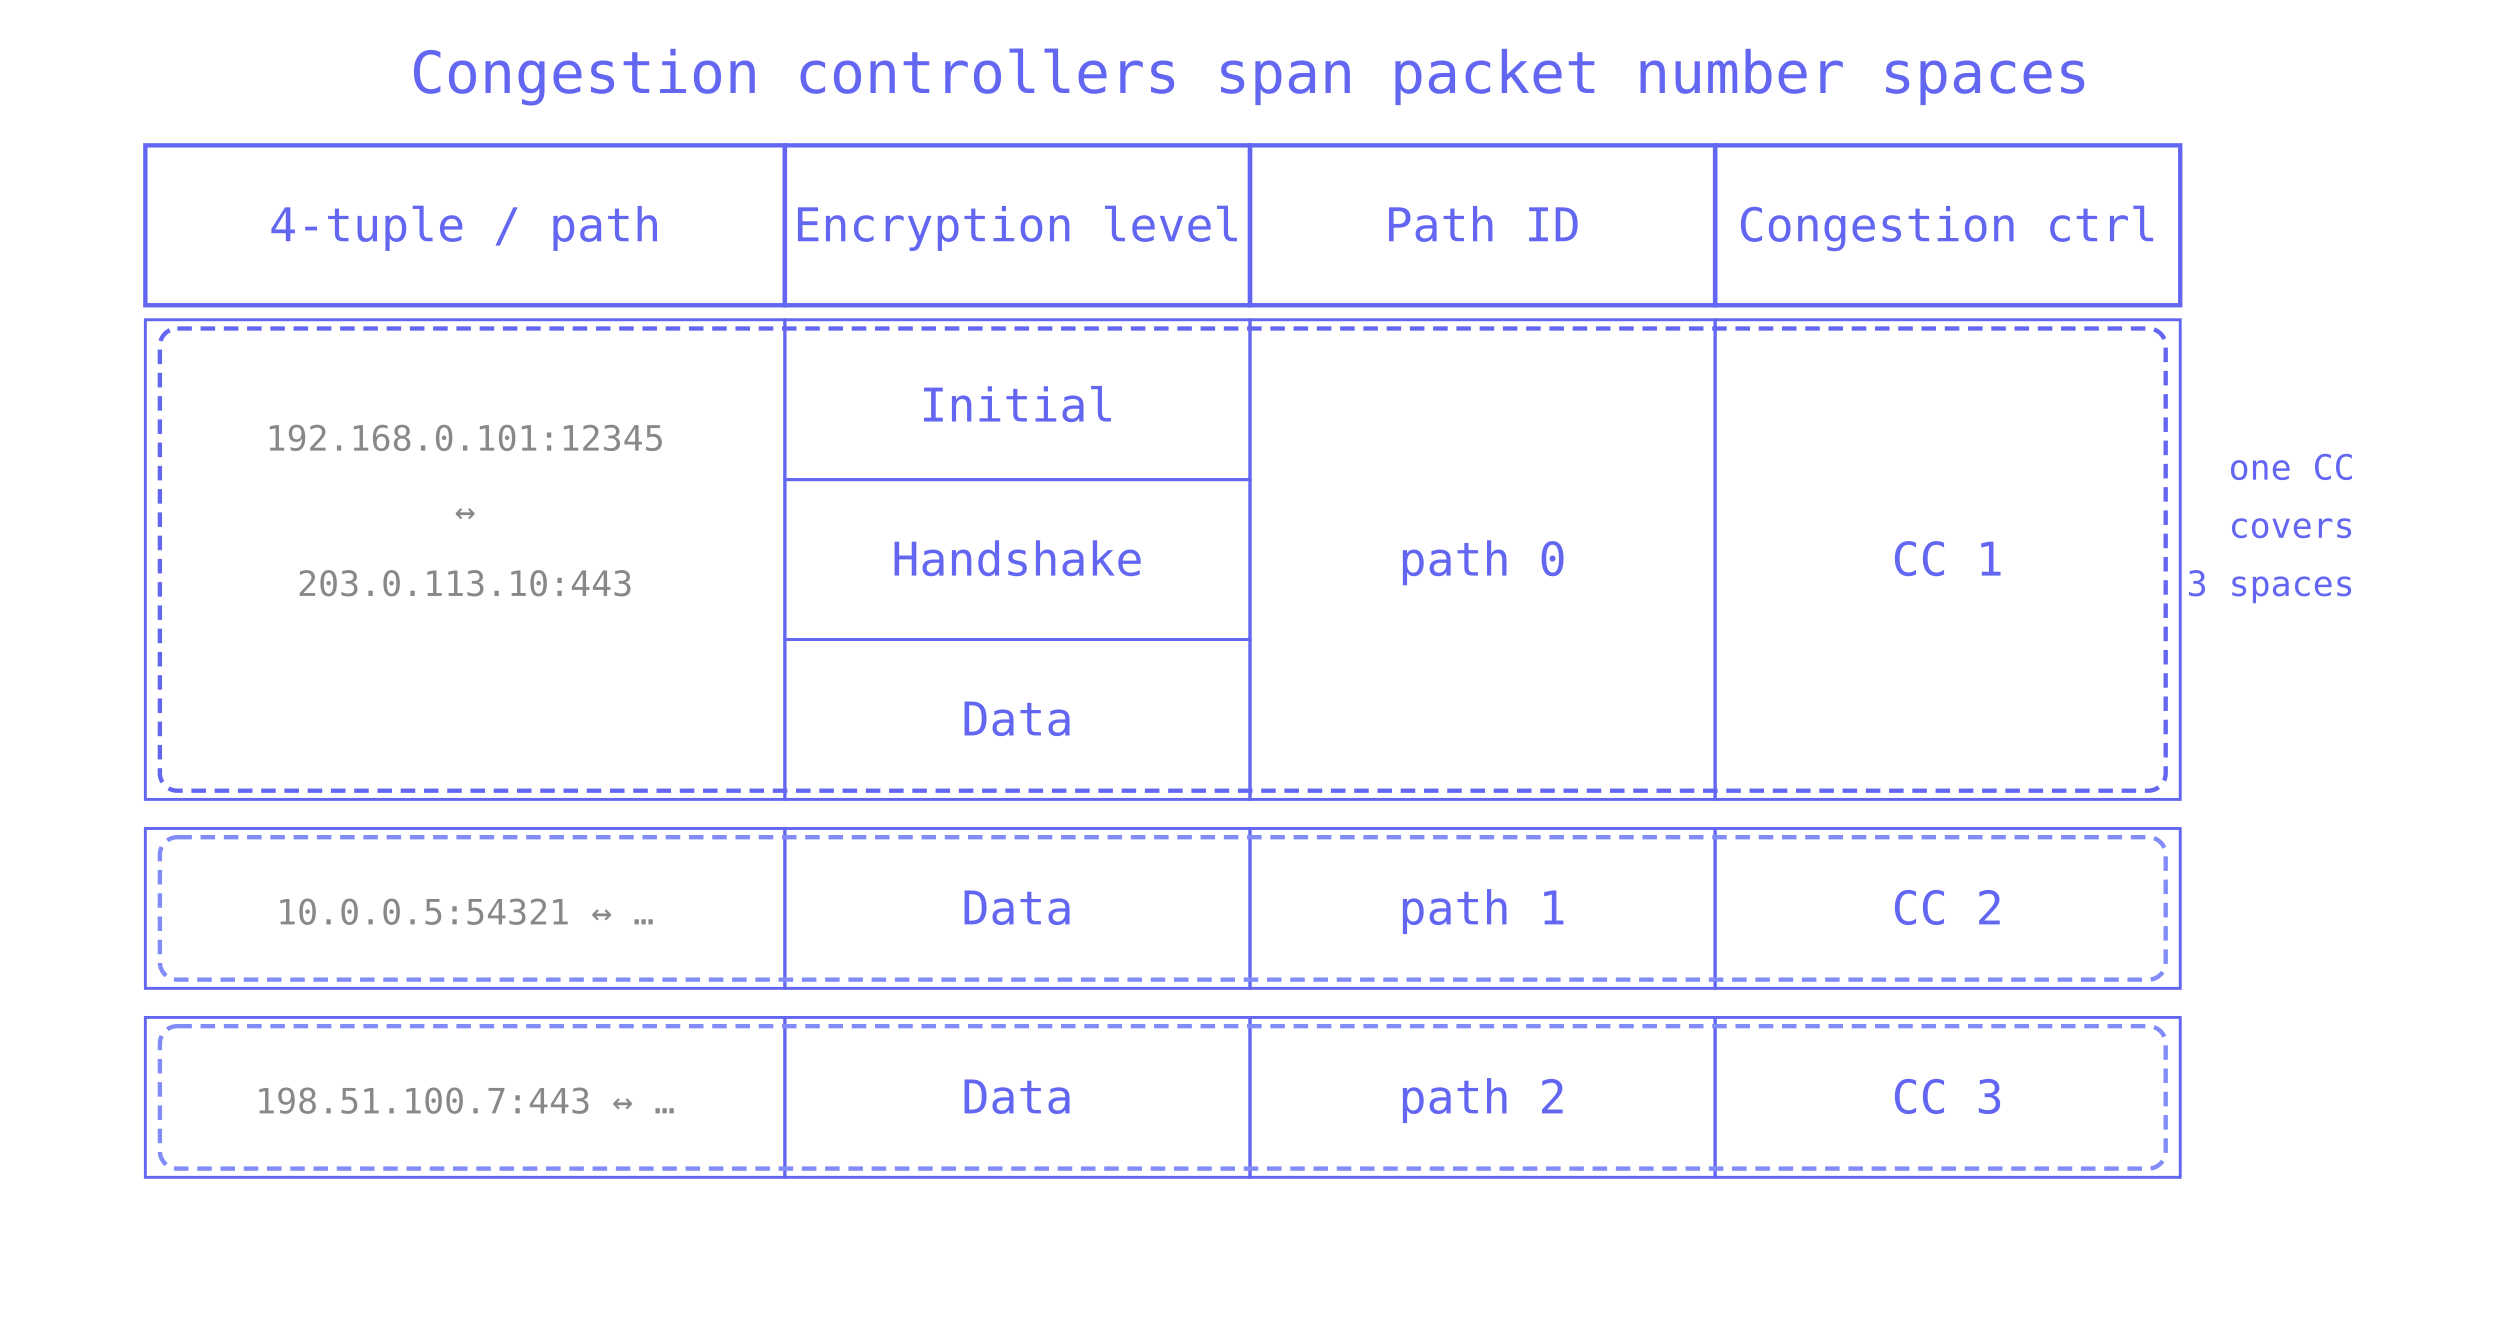
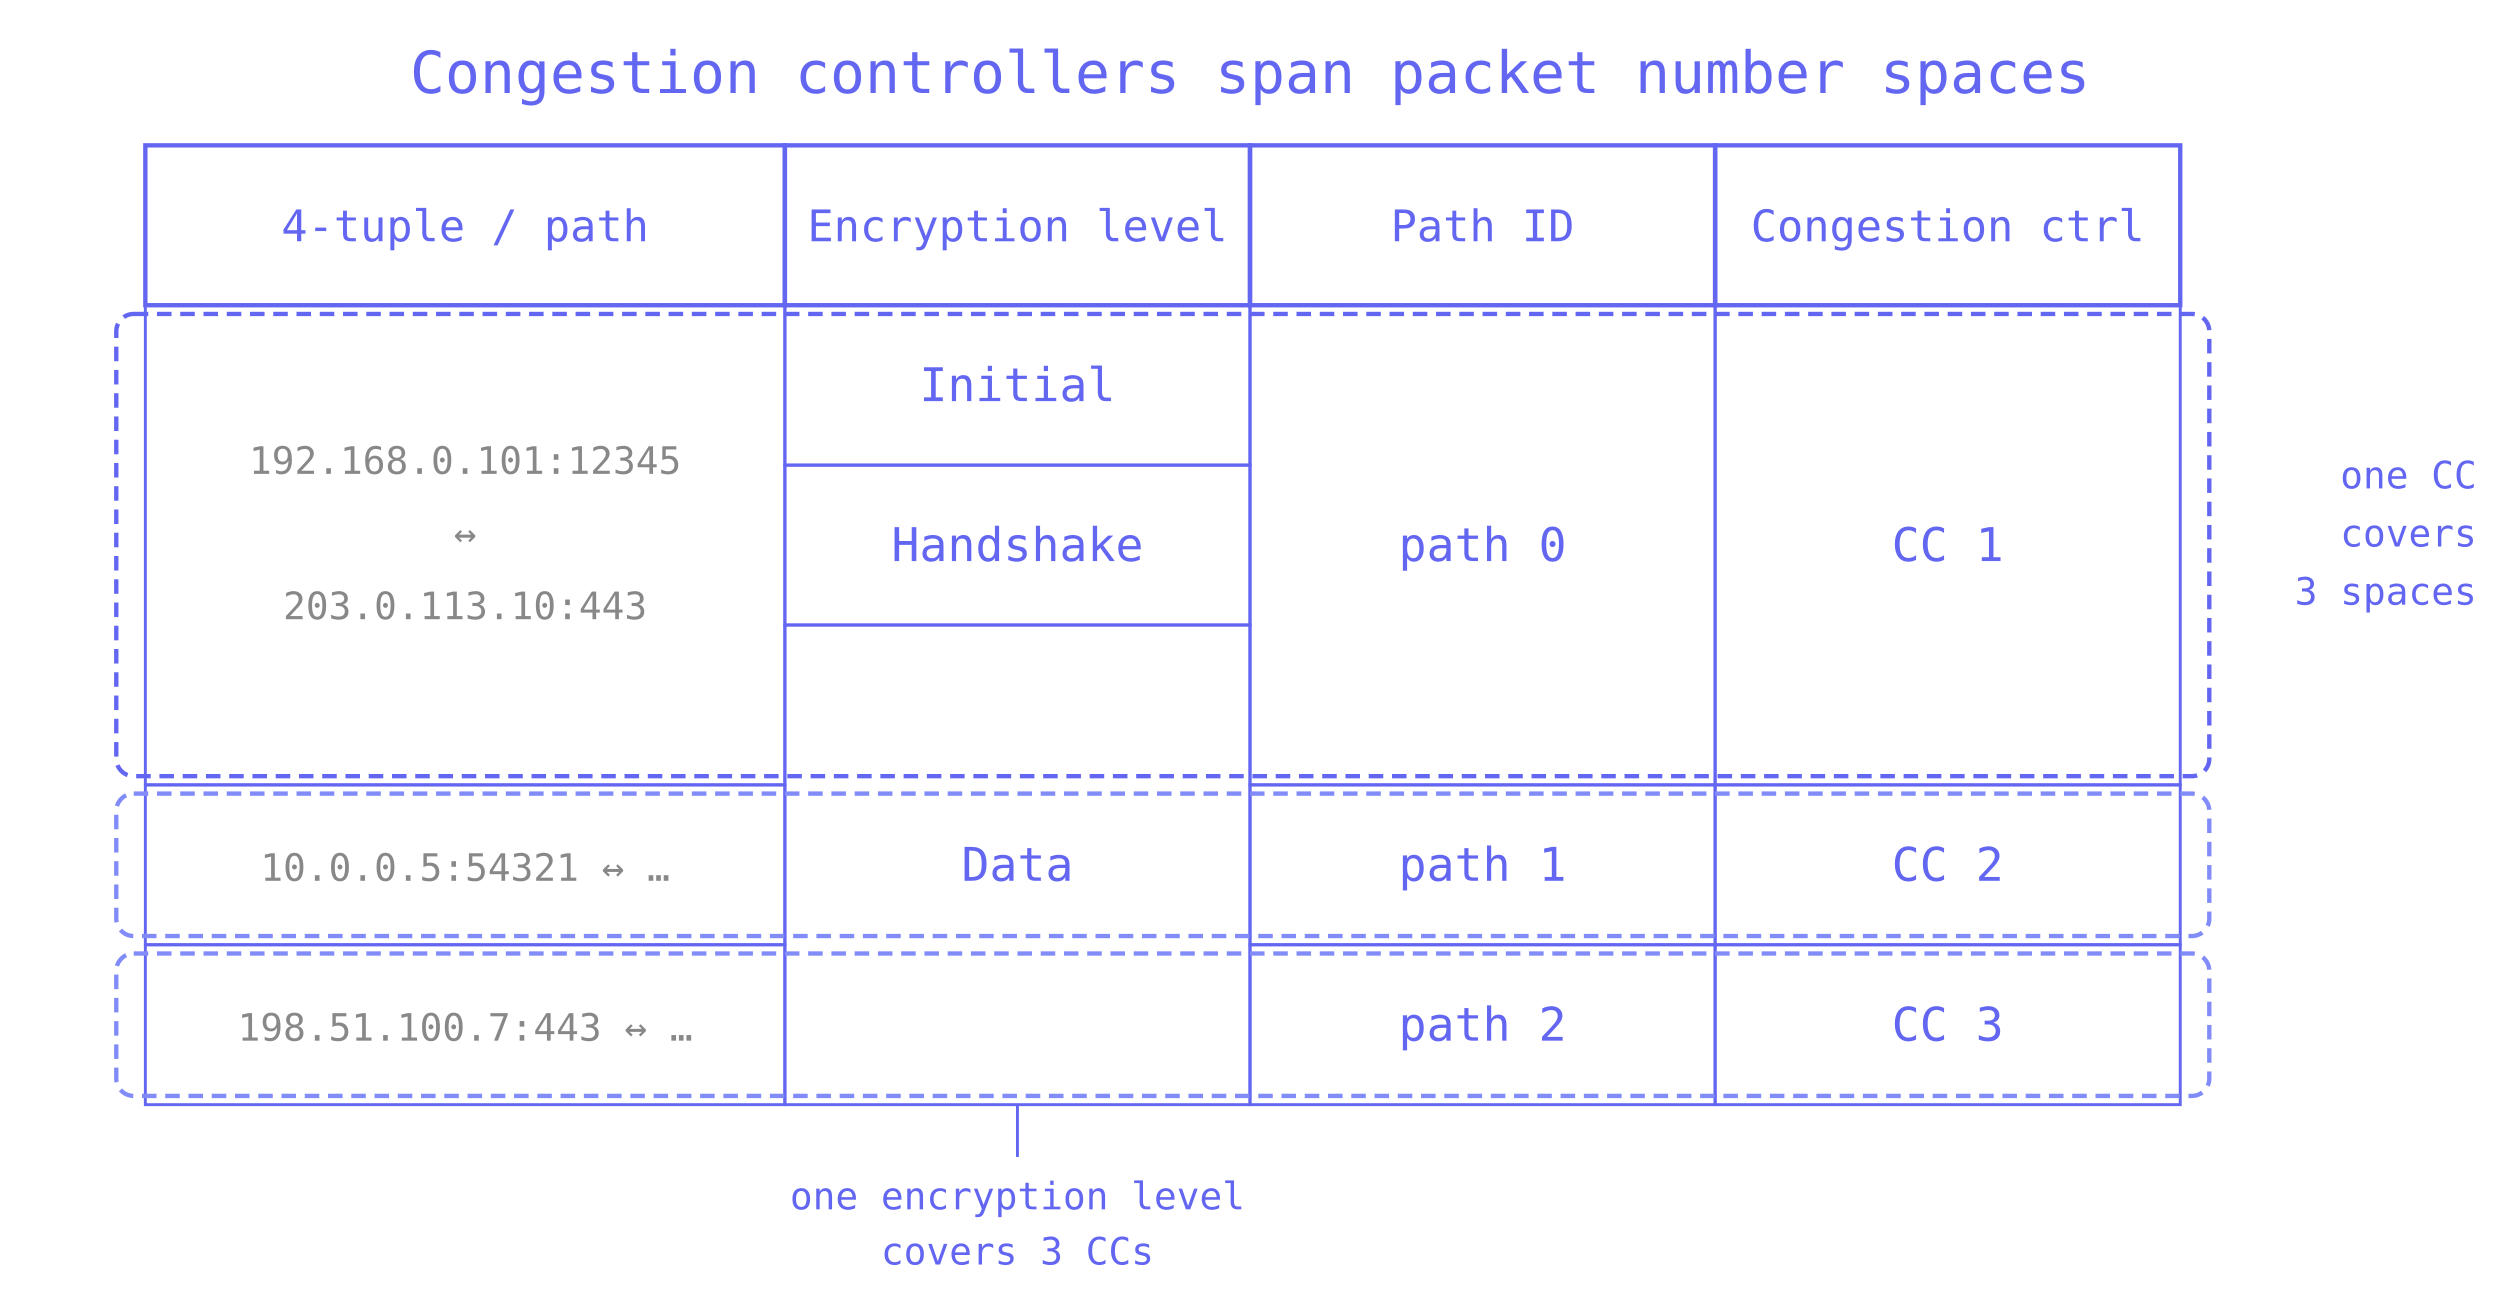
- <svg xmlns="http://www.w3.org/2000/svg" viewBox="0 0 860 460">
+ <svg xmlns="http://www.w3.org/2000/svg" viewBox="0 0 860 450">
  <text x="430" y="32" text-anchor="middle" font-family="Space Mono, monospace" font-size="20" fill="#6366f1">Congestion controllers span packet number spaces</text>
  <rect x="50" y="50" width="220" height="55" fill="none" stroke="#6366f1" stroke-width="1.5" />
-   <text x="160" y="83" text-anchor="middle" font-family="Space Mono, monospace" font-size="16" fill="#6366f1">4-tuple / path</text>
+   <text x="160" y="83" text-anchor="middle" font-family="Space Mono, monospace" font-size="15" fill="#6366f1">4-tuple / path</text>
  <rect x="270" y="50" width="160" height="55" fill="none" stroke="#6366f1" stroke-width="1.5" />
-   <text x="350" y="83" text-anchor="middle" font-family="Space Mono, monospace" font-size="16" fill="#6366f1">Encryption level</text>
+   <text x="350" y="83" text-anchor="middle" font-family="Space Mono, monospace" font-size="15" fill="#6366f1">Encryption level</text>
  <rect x="430" y="50" width="160" height="55" fill="none" stroke="#6366f1" stroke-width="1.5" />
-   <text x="510" y="83" text-anchor="middle" font-family="Space Mono, monospace" font-size="16" fill="#6366f1">Path ID</text>
+   <text x="510" y="83" text-anchor="middle" font-family="Space Mono, monospace" font-size="15" fill="#6366f1">Path ID</text>
  <rect x="590" y="50" width="160" height="55" fill="none" stroke="#6366f1" stroke-width="1.5" />
-   <text x="670" y="83" text-anchor="middle" font-family="Space Mono, monospace" font-size="16" fill="#6366f1">Congestion ctrl</text>
-   <rect x="50" y="110" width="220" height="165" fill="none" stroke="#6366f1" stroke-width="1" />
-   <rect x="270" y="110" width="160" height="55" fill="none" stroke="#6366f1" stroke-width="1" />
-   <rect x="430" y="110" width="160" height="165" fill="none" stroke="#6366f1" stroke-width="1" />
-   <rect x="590" y="110" width="160" height="165" fill="none" stroke="#6366f1" stroke-width="1" />
-   <text x="160" y="155" text-anchor="middle" font-family="Space Mono, monospace" font-size="12" fill="#888">192.168.0.101:12345</text>
-   <text x="160" y="180" text-anchor="middle" font-family="Space Mono, monospace" font-size="12" fill="#888">↔</text>
-   <text x="160" y="205" text-anchor="middle" font-family="Space Mono, monospace" font-size="12" fill="#888">203.0.113.10:443</text>
-   <text x="350" y="145" text-anchor="middle" font-family="Space Mono, monospace" font-size="16" fill="#6366f1">Initial</text>
-   <text x="510" y="198" text-anchor="middle" font-family="Space Mono, monospace" font-size="16" fill="#6366f1">path 0</text>
-   <text x="670" y="198" text-anchor="middle" font-family="Space Mono, monospace" font-size="16" fill="#6366f1">CC 1</text>
-   <rect x="270" y="165" width="160" height="55" fill="none" stroke="#6366f1" stroke-width="1" />
-   <text x="350" y="198" text-anchor="middle" font-family="Space Mono, monospace" font-size="16" fill="#6366f1">Handshake</text>
-   <rect x="270" y="220" width="160" height="55" fill="none" stroke="#6366f1" stroke-width="1" />
-   <text x="350" y="253" text-anchor="middle" font-family="Space Mono, monospace" font-size="16" fill="#6366f1">Data</text>
-   <rect x="50" y="285" width="220" height="55" fill="none" stroke="#6366f1" stroke-width="1" />
-   <rect x="270" y="285" width="160" height="55" fill="none" stroke="#6366f1" stroke-width="1" />
-   <rect x="430" y="285" width="160" height="55" fill="none" stroke="#6366f1" stroke-width="1" />
-   <rect x="590" y="285" width="160" height="55" fill="none" stroke="#6366f1" stroke-width="1" />
-   <text x="160" y="318" text-anchor="middle" font-family="Space Mono, monospace" font-size="12" fill="#888">10.0.0.5:54321 ↔ …</text>
-   <text x="350" y="318" text-anchor="middle" font-family="Space Mono, monospace" font-size="16" fill="#6366f1">Data</text>
-   <text x="510" y="318" text-anchor="middle" font-family="Space Mono, monospace" font-size="16" fill="#6366f1">path 1</text>
-   <text x="670" y="318" text-anchor="middle" font-family="Space Mono, monospace" font-size="16" fill="#6366f1">CC 2</text>
-   <rect x="50" y="350" width="220" height="55" fill="none" stroke="#6366f1" stroke-width="1" />
-   <rect x="270" y="350" width="160" height="55" fill="none" stroke="#6366f1" stroke-width="1" />
-   <rect x="430" y="350" width="160" height="55" fill="none" stroke="#6366f1" stroke-width="1" />
-   <rect x="590" y="350" width="160" height="55" fill="none" stroke="#6366f1" stroke-width="1" />
-   <text x="160" y="383" text-anchor="middle" font-family="Space Mono, monospace" font-size="12" fill="#888">198.51.100.7:443 ↔ …</text>
-   <text x="350" y="383" text-anchor="middle" font-family="Space Mono, monospace" font-size="16" fill="#6366f1">Data</text>
-   <text x="510" y="383" text-anchor="middle" font-family="Space Mono, monospace" font-size="16" fill="#6366f1">path 2</text>
-   <text x="670" y="383" text-anchor="middle" font-family="Space Mono, monospace" font-size="16" fill="#6366f1">CC 3</text>
-   <rect x="55" y="113" width="690" height="159" rx="6" fill="none" stroke="#6366f1" stroke-width="1.5" stroke-dasharray="5 3" />
-   <text x="810" y="165" text-anchor="end" font-family="Space Mono, monospace" font-size="12" fill="#6366f1">one CC</text>
-   <text x="810" y="185" text-anchor="end" font-family="Space Mono, monospace" font-size="12" fill="#6366f1">covers</text>
-   <text x="810" y="205" text-anchor="end" font-family="Space Mono, monospace" font-size="12" fill="#6366f1">3 spaces</text>
-   <rect x="55" y="288" width="690" height="49" rx="6" fill="none" stroke="#818cf8" stroke-width="1.5" stroke-dasharray="5 3" />
-   <rect x="55" y="353" width="690" height="49" rx="6" fill="none" stroke="#818cf8" stroke-width="1.5" stroke-dasharray="5 3" />
+   <text x="670" y="83" text-anchor="middle" font-family="Space Mono, monospace" font-size="15" fill="#6366f1">Congestion ctrl</text>
+   <rect x="50" y="105" width="220" height="165" fill="none" stroke="#6366f1" stroke-width="1" />
+   <rect x="50" y="270" width="220" height="55" fill="none" stroke="#6366f1" stroke-width="1" />
+   <rect x="50" y="325" width="220" height="55" fill="none" stroke="#6366f1" stroke-width="1" />
+   <text x="160" y="163" text-anchor="middle" font-family="Space Mono, monospace" font-size="13" fill="#888">192.168.0.101:12345</text>
+   <text x="160" y="188" text-anchor="middle" font-family="Space Mono, monospace" font-size="13" fill="#888">↔</text>
+   <text x="160" y="213" text-anchor="middle" font-family="Space Mono, monospace" font-size="13" fill="#888">203.0.113.10:443</text>
+   <text x="160" y="303" text-anchor="middle" font-family="Space Mono, monospace" font-size="13" fill="#888">10.0.0.5:54321 ↔ …</text>
+   <text x="160" y="358" text-anchor="middle" font-family="Space Mono, monospace" font-size="13" fill="#888">198.51.100.7:443 ↔ …</text>
+   <rect x="270" y="105" width="160" height="55" fill="none" stroke="#6366f1" stroke-width="1" />
+   <text x="350" y="138" text-anchor="middle" font-family="Space Mono, monospace" font-size="16" fill="#6366f1">Initial</text>
+   <rect x="270" y="160" width="160" height="55" fill="none" stroke="#6366f1" stroke-width="1" />
+   <text x="350" y="193" text-anchor="middle" font-family="Space Mono, monospace" font-size="16" fill="#6366f1">Handshake</text>
+   <rect x="270" y="215" width="160" height="165" fill="none" stroke="#6366f1" stroke-width="1" />
+   <text x="350" y="303" text-anchor="middle" font-family="Space Mono, monospace" font-size="16" fill="#6366f1">Data</text>
+   <rect x="430" y="105" width="160" height="165" fill="none" stroke="#6366f1" stroke-width="1" />
+   <text x="510" y="193" text-anchor="middle" font-family="Space Mono, monospace" font-size="16" fill="#6366f1">path 0</text>
+   <rect x="430" y="270" width="160" height="55" fill="none" stroke="#6366f1" stroke-width="1" />
+   <text x="510" y="303" text-anchor="middle" font-family="Space Mono, monospace" font-size="16" fill="#6366f1">path 1</text>
+   <rect x="430" y="325" width="160" height="55" fill="none" stroke="#6366f1" stroke-width="1" />
+   <text x="510" y="358" text-anchor="middle" font-family="Space Mono, monospace" font-size="16" fill="#6366f1">path 2</text>
+   <rect x="590" y="105" width="160" height="165" fill="none" stroke="#6366f1" stroke-width="1" />
+   <text x="670" y="193" text-anchor="middle" font-family="Space Mono, monospace" font-size="16" fill="#6366f1">CC 1</text>
+   <rect x="590" y="270" width="160" height="55" fill="none" stroke="#6366f1" stroke-width="1" />
+   <text x="670" y="303" text-anchor="middle" font-family="Space Mono, monospace" font-size="16" fill="#6366f1">CC 2</text>
+   <rect x="590" y="325" width="160" height="55" fill="none" stroke="#6366f1" stroke-width="1" />
+   <text x="670" y="358" text-anchor="middle" font-family="Space Mono, monospace" font-size="16" fill="#6366f1">CC 3</text>
+   <rect x="40" y="108" width="720" height="159" rx="6" fill="none" stroke="#6366f1" stroke-width="1.5" stroke-dasharray="5 3" />
+   <rect x="40" y="273" width="720" height="49" rx="6" fill="none" stroke="#818cf8" stroke-width="1.5" stroke-dasharray="5 3" />
+   <rect x="40" y="328" width="720" height="49" rx="6" fill="none" stroke="#818cf8" stroke-width="1.5" stroke-dasharray="5 3" />
+   <text x="852" y="168" text-anchor="end" font-family="Space Mono, monospace" font-size="13" fill="#6366f1">one CC</text>
+   <text x="852" y="188" text-anchor="end" font-family="Space Mono, monospace" font-size="13" fill="#6366f1">covers</text>
+   <text x="852" y="208" text-anchor="end" font-family="Space Mono, monospace" font-size="13" fill="#6366f1">3 spaces</text>
+   <line x1="350" y1="380" x2="350" y2="398" stroke="#6366f1" stroke-width="1" />
+   <text x="350" y="416" text-anchor="middle" font-family="Space Mono, monospace" font-size="13" fill="#6366f1">one encryption level</text>
+   <text x="350" y="435" text-anchor="middle" font-family="Space Mono, monospace" font-size="13" fill="#6366f1">covers 3 CCs</text>
</svg>
